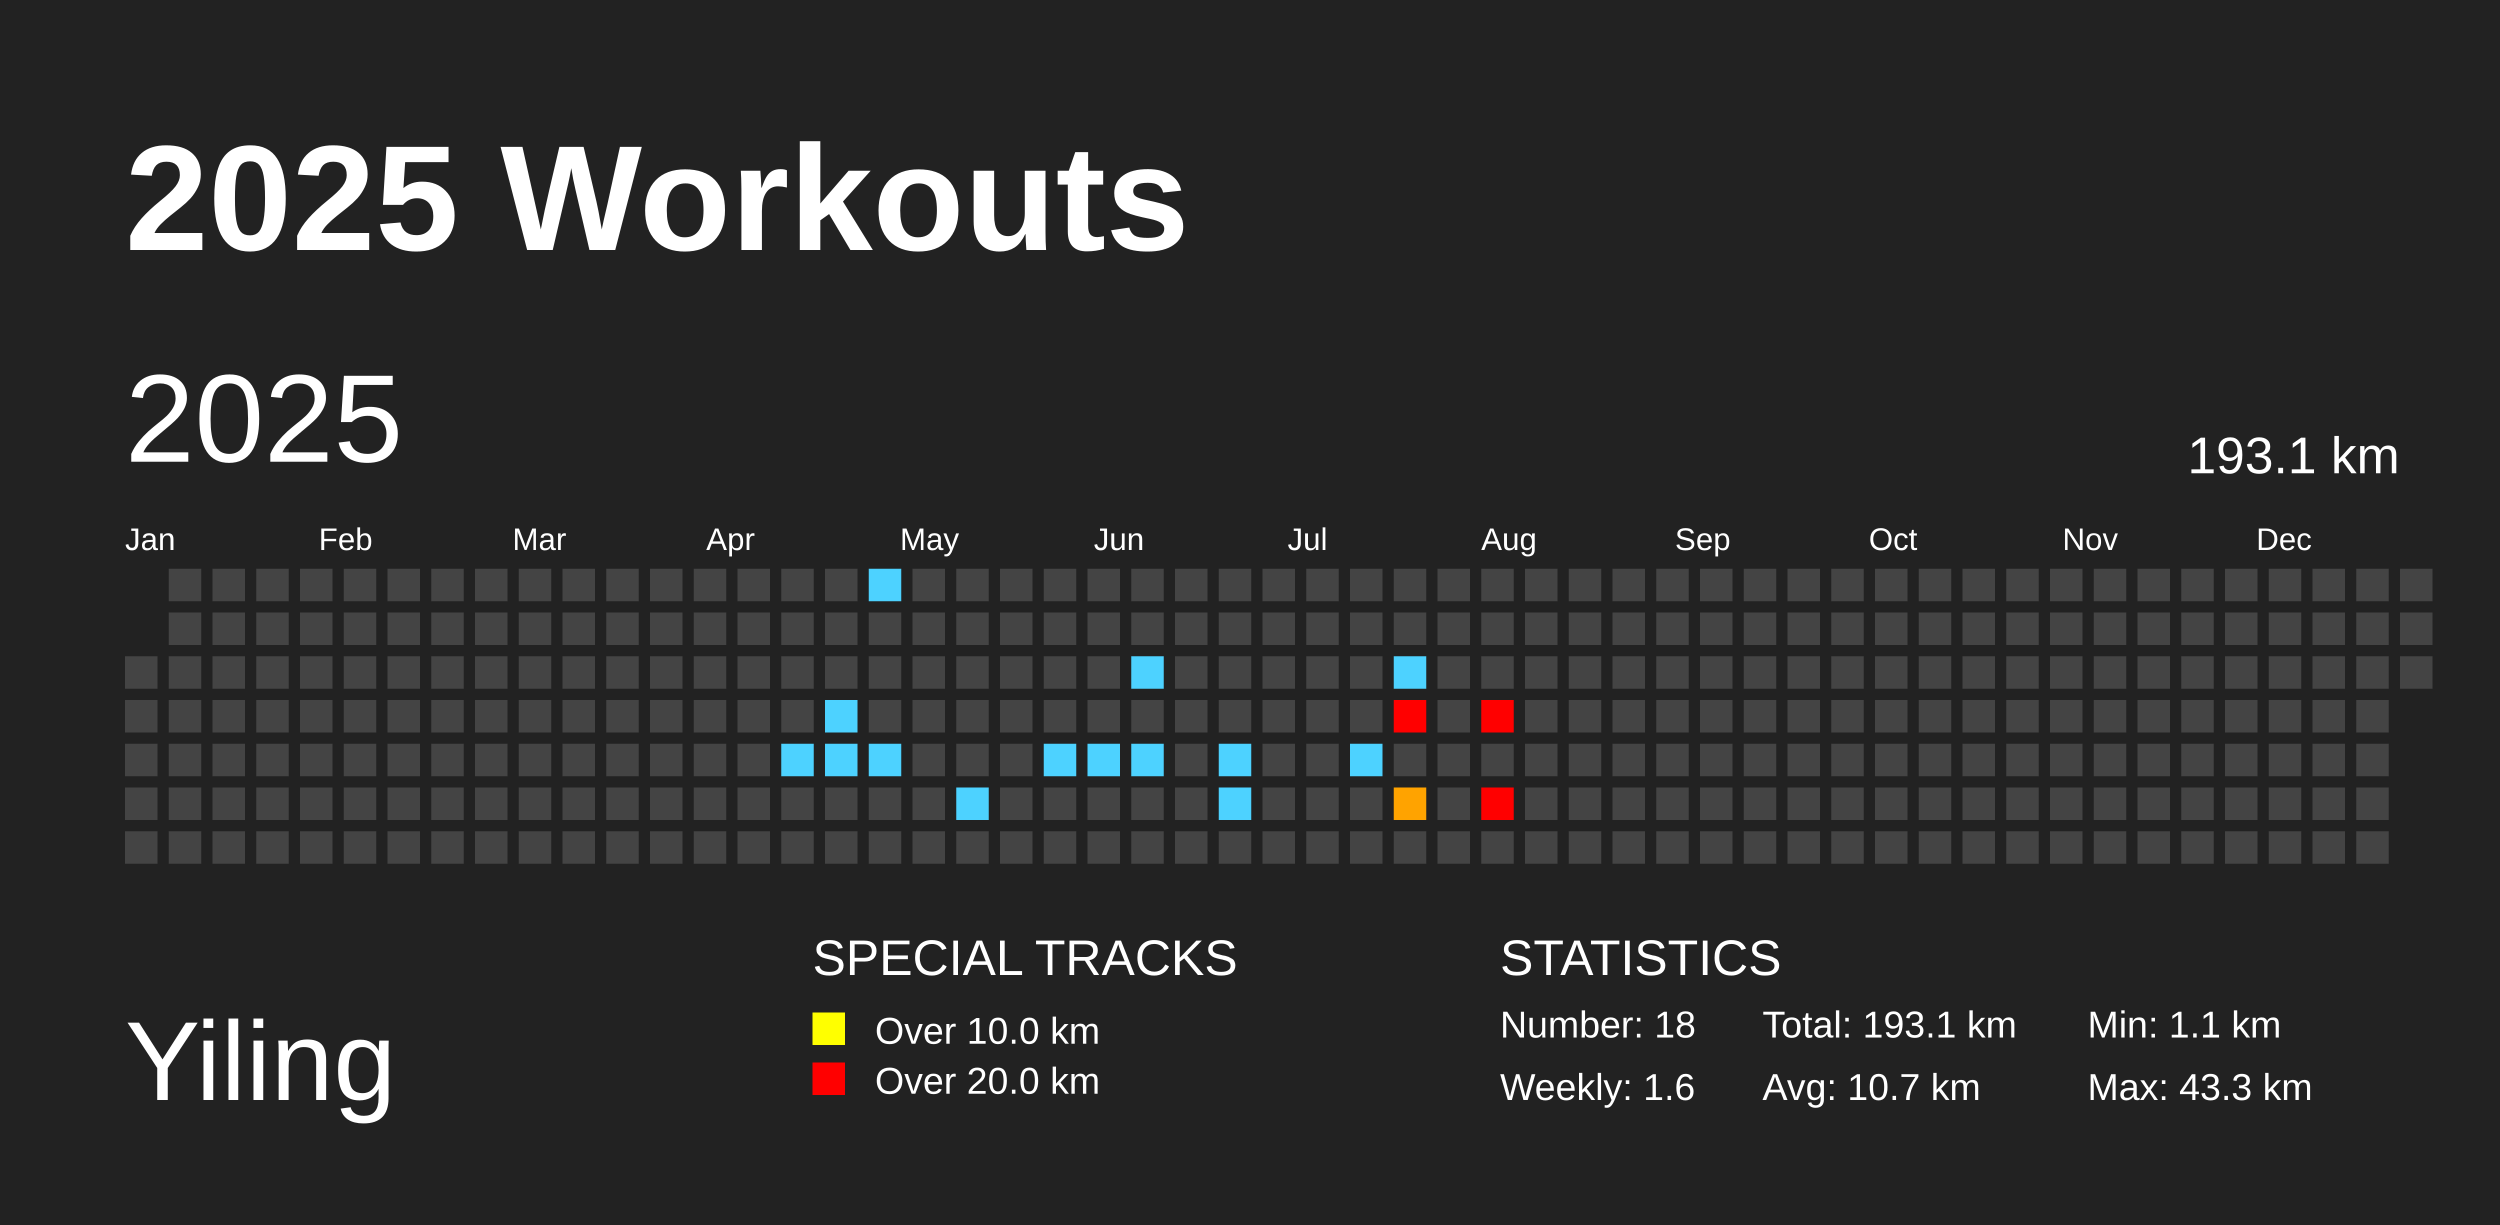
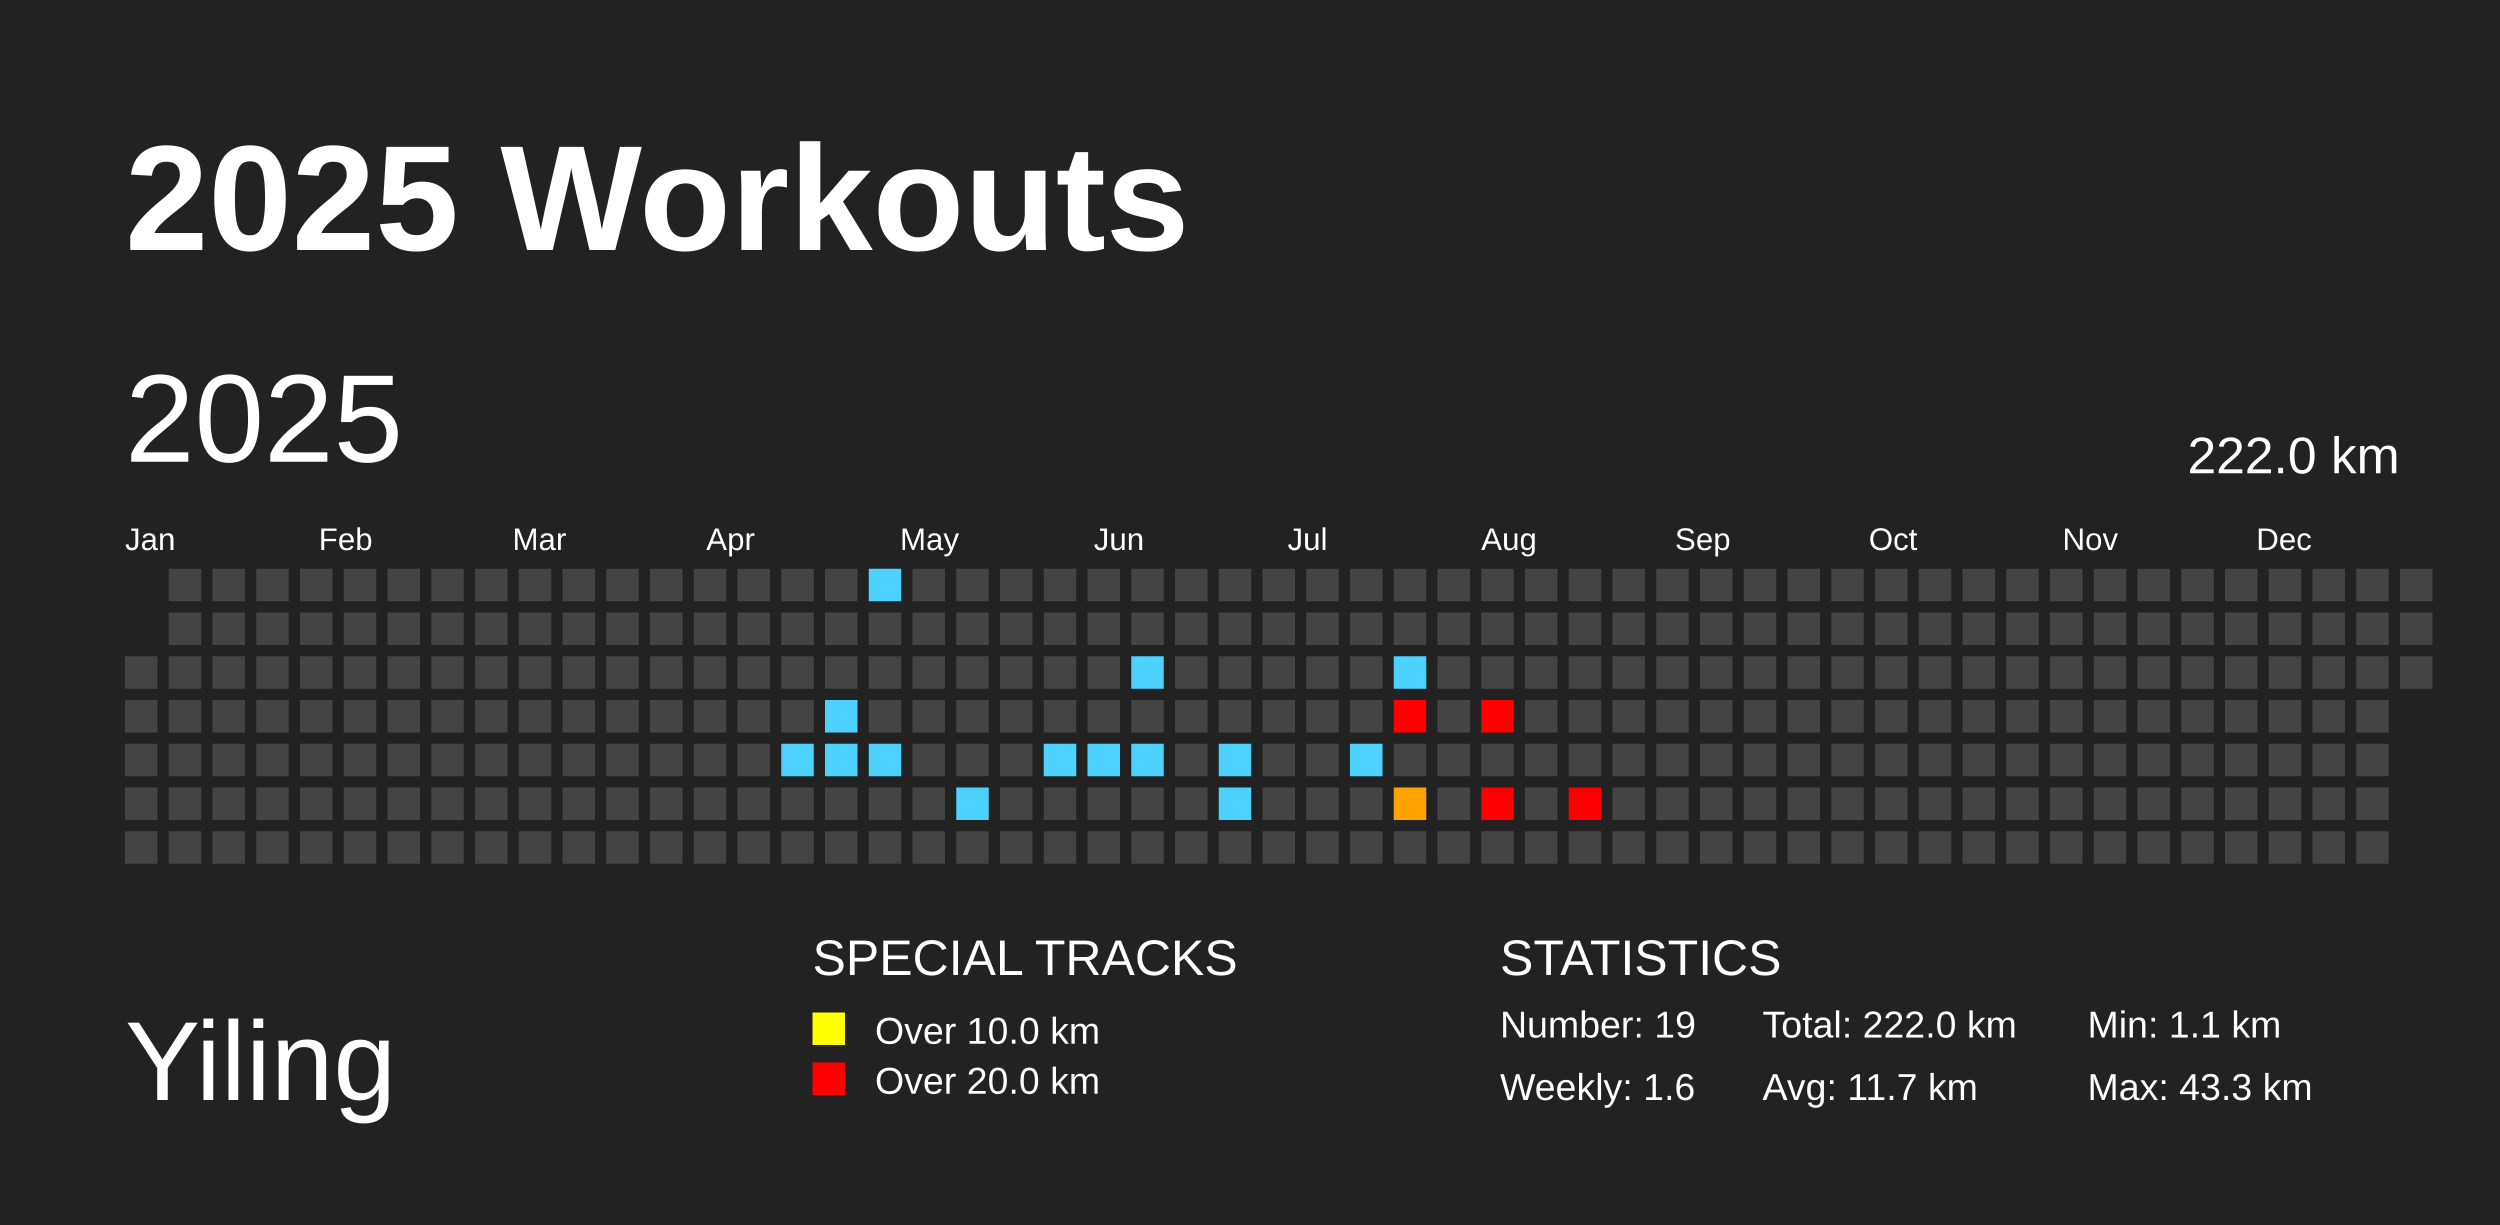
<svg xmlns="http://www.w3.org/2000/svg" baseProfile="full" height="98mm" version="1.1" viewBox="0,0,200,98" width="200mm">
  <defs />
  <rect fill="#222222" height="98" width="200" x="0" y="0" />
  <text fill="#FFFFFF" style="font-size:12px; font-family:Arial; font-weight:bold;" x="10" y="20">2025 Workouts</text>
  <text fill="#FFFFFF" style="font-size:9px; font-family:Arial" x="10" y="88">Yiling</text>
  <text fill="#FFFFFF" style="font-size:4px; font-family:Arial" x="65" y="78">SPECIAL TRACKS</text>
  <rect fill="yellow" height="2.6" width="2.6" x="65" y="81" />
  <text fill="#FFFFFF" style="font-size:3px; font-family:Arial" x="70" y="83.5">Over 10.0 km</text>
  <rect fill="red" height="2.6" width="2.6" x="65" y="85" />
  <text fill="#FFFFFF" style="font-size:3px; font-family:Arial" x="70" y="87.5">Over 20.0 km</text>
  <text fill="#FFFFFF" style="font-size:4px; font-family:Arial" x="120" y="78">STATISTICS</text>
-   <text fill="#FFFFFF" style="font-size:3px; font-family:Arial" x="120" y="83">Number: 18</text>
+   <text fill="#FFFFFF" style="font-size:3px; font-family:Arial" x="120" y="83">Number: 19</text>
  <text fill="#FFFFFF" style="font-size:3px; font-family:Arial" x="120" y="88">Weekly: 1.6</text>
-   <text fill="#FFFFFF" style="font-size:3px; font-family:Arial" x="141" y="83">Total: 193.1 km</text>
-   <text fill="#FFFFFF" style="font-size:3px; font-family:Arial" x="141" y="88">Avg: 10.7 km</text>
+   <text fill="#FFFFFF" style="font-size:3px; font-family:Arial" x="141" y="83">Total: 222.0 km</text>
+   <text fill="#FFFFFF" style="font-size:3px; font-family:Arial" x="141" y="88">Avg: 11.7 km</text>
  <text fill="#FFFFFF" style="font-size:3px; font-family:Arial" x="167" y="83">Min: 1.1 km</text>
  <text fill="#FFFFFF" style="font-size:3px; font-family:Arial" x="167" y="88">Max: 43.3 km</text>
  <text dominant-baseline="hanging" fill="#FFFFFF" style="font-size:10.0px; font-family:Arial;" x="10" y="30">2025</text>
-   <text dominant-baseline="hanging" fill="#FFFFFF" style="font-size:4.125px; font-family:Arial;" x="175" y="35">193.1 km</text>
+   <text dominant-baseline="hanging" fill="#FFFFFF" style="font-size:4.125px; font-family:Arial;" x="175" y="35">222.0 km</text>
  <text fill="#FFFFFF" style="font-size:2.5px; font-family:Arial" x="10.0" y="44">Jan</text>
  <text fill="#FFFFFF" style="font-size:2.5px; font-family:Arial" x="25.5" y="44">Feb</text>
  <text fill="#FFFFFF" style="font-size:2.5px; font-family:Arial" x="41.0" y="44">Mar</text>
  <text fill="#FFFFFF" style="font-size:2.5px; font-family:Arial" x="56.5" y="44">Apr</text>
  <text fill="#FFFFFF" style="font-size:2.5px; font-family:Arial" x="72.0" y="44">May</text>
  <text fill="#FFFFFF" style="font-size:2.5px; font-family:Arial" x="87.5" y="44">Jun</text>
  <text fill="#FFFFFF" style="font-size:2.5px; font-family:Arial" x="103.0" y="44">Jul</text>
  <text fill="#FFFFFF" style="font-size:2.5px; font-family:Arial" x="118.5" y="44">Aug</text>
  <text fill="#FFFFFF" style="font-size:2.5px; font-family:Arial" x="134.0" y="44">Sep</text>
  <text fill="#FFFFFF" style="font-size:2.5px; font-family:Arial" x="149.5" y="44">Oct</text>
  <text fill="#FFFFFF" style="font-size:2.5px; font-family:Arial" x="165.0" y="44">Nov</text>
  <text fill="#FFFFFF" style="font-size:2.5px; font-family:Arial" x="180.5" y="44">Dec</text>
  <rect fill="#444444" height="2.6" width="2.6" x="10.0" y="52.5" />
  <rect fill="#444444" height="2.6" width="2.6" x="10.0" y="56.0" />
  <rect fill="#444444" height="2.6" width="2.6" x="10.0" y="59.5" />
  <rect fill="#444444" height="2.6" width="2.6" x="10.0" y="63.0" />
  <rect fill="#444444" height="2.6" width="2.6" x="10.0" y="66.5" />
  <rect fill="#444444" height="2.6" width="2.6" x="13.5" y="45.5" />
  <rect fill="#444444" height="2.6" width="2.6" x="13.5" y="49.0" />
  <rect fill="#444444" height="2.6" width="2.6" x="13.5" y="52.5" />
  <rect fill="#444444" height="2.6" width="2.6" x="13.5" y="56.0" />
  <rect fill="#444444" height="2.6" width="2.6" x="13.5" y="59.5" />
  <rect fill="#444444" height="2.6" width="2.6" x="13.5" y="63.0" />
  <rect fill="#444444" height="2.6" width="2.6" x="13.5" y="66.5" />
  <rect fill="#444444" height="2.6" width="2.6" x="17.0" y="45.5" />
  <rect fill="#444444" height="2.6" width="2.6" x="17.0" y="49.0" />
  <rect fill="#444444" height="2.6" width="2.6" x="17.0" y="52.5" />
  <rect fill="#444444" height="2.6" width="2.6" x="17.0" y="56.0" />
  <rect fill="#444444" height="2.6" width="2.6" x="17.0" y="59.5" />
  <rect fill="#444444" height="2.6" width="2.6" x="17.0" y="63.0" />
  <rect fill="#444444" height="2.6" width="2.6" x="17.0" y="66.5" />
  <rect fill="#444444" height="2.6" width="2.6" x="20.5" y="45.5" />
  <rect fill="#444444" height="2.6" width="2.6" x="20.5" y="49.0" />
  <rect fill="#444444" height="2.6" width="2.6" x="20.5" y="52.5" />
  <rect fill="#444444" height="2.6" width="2.6" x="20.5" y="56.0" />
  <rect fill="#444444" height="2.6" width="2.6" x="20.5" y="59.5" />
  <rect fill="#444444" height="2.6" width="2.6" x="20.5" y="63.0" />
  <rect fill="#444444" height="2.6" width="2.6" x="20.5" y="66.5" />
  <rect fill="#444444" height="2.6" width="2.6" x="24.0" y="45.5" />
  <rect fill="#444444" height="2.6" width="2.6" x="24.0" y="49.0" />
  <rect fill="#444444" height="2.6" width="2.6" x="24.0" y="52.5" />
  <rect fill="#444444" height="2.6" width="2.6" x="24.0" y="56.0" />
  <rect fill="#444444" height="2.6" width="2.6" x="24.0" y="59.5" />
  <rect fill="#444444" height="2.6" width="2.6" x="24.0" y="63.0" />
  <rect fill="#444444" height="2.6" width="2.6" x="24.0" y="66.5" />
  <rect fill="#444444" height="2.6" width="2.6" x="27.5" y="45.5" />
  <rect fill="#444444" height="2.6" width="2.6" x="27.5" y="49.0" />
  <rect fill="#444444" height="2.6" width="2.6" x="27.5" y="52.5" />
  <rect fill="#444444" height="2.6" width="2.6" x="27.5" y="56.0" />
  <rect fill="#444444" height="2.6" width="2.6" x="27.5" y="59.5" />
  <rect fill="#444444" height="2.6" width="2.6" x="27.5" y="63.0" />
  <rect fill="#444444" height="2.6" width="2.6" x="27.5" y="66.5" />
  <rect fill="#444444" height="2.6" width="2.6" x="31.0" y="45.5" />
  <rect fill="#444444" height="2.6" width="2.6" x="31.0" y="49.0" />
  <rect fill="#444444" height="2.6" width="2.6" x="31.0" y="52.5" />
  <rect fill="#444444" height="2.6" width="2.6" x="31.0" y="56.0" />
  <rect fill="#444444" height="2.6" width="2.6" x="31.0" y="59.5" />
  <rect fill="#444444" height="2.6" width="2.6" x="31.0" y="63.0" />
  <rect fill="#444444" height="2.6" width="2.6" x="31.0" y="66.5" />
  <rect fill="#444444" height="2.6" width="2.6" x="34.5" y="45.5" />
  <rect fill="#444444" height="2.6" width="2.6" x="34.5" y="49.0" />
  <rect fill="#444444" height="2.6" width="2.6" x="34.5" y="52.5" />
  <rect fill="#444444" height="2.6" width="2.6" x="34.5" y="56.0" />
  <rect fill="#444444" height="2.6" width="2.6" x="34.5" y="59.5" />
  <rect fill="#444444" height="2.6" width="2.6" x="34.5" y="63.0" />
  <rect fill="#444444" height="2.6" width="2.6" x="34.5" y="66.5" />
  <rect fill="#444444" height="2.6" width="2.6" x="38.0" y="45.5" />
  <rect fill="#444444" height="2.6" width="2.6" x="38.0" y="49.0" />
  <rect fill="#444444" height="2.6" width="2.6" x="38.0" y="52.5" />
  <rect fill="#444444" height="2.6" width="2.6" x="38.0" y="56.0" />
  <rect fill="#444444" height="2.6" width="2.6" x="38.0" y="59.5" />
  <rect fill="#444444" height="2.6" width="2.6" x="38.0" y="63.0" />
  <rect fill="#444444" height="2.6" width="2.6" x="38.0" y="66.5" />
  <rect fill="#444444" height="2.6" width="2.6" x="41.5" y="45.5" />
  <rect fill="#444444" height="2.6" width="2.6" x="41.5" y="49.0" />
  <rect fill="#444444" height="2.6" width="2.6" x="41.5" y="52.5" />
  <rect fill="#444444" height="2.6" width="2.6" x="41.5" y="56.0" />
  <rect fill="#444444" height="2.6" width="2.6" x="41.5" y="59.5" />
  <rect fill="#444444" height="2.6" width="2.6" x="41.5" y="63.0" />
  <rect fill="#444444" height="2.6" width="2.6" x="41.5" y="66.5" />
  <rect fill="#444444" height="2.6" width="2.6" x="45.0" y="45.5" />
  <rect fill="#444444" height="2.6" width="2.6" x="45.0" y="49.0" />
  <rect fill="#444444" height="2.6" width="2.6" x="45.0" y="52.5" />
  <rect fill="#444444" height="2.6" width="2.6" x="45.0" y="56.0" />
  <rect fill="#444444" height="2.6" width="2.6" x="45.0" y="59.5" />
  <rect fill="#444444" height="2.6" width="2.6" x="45.0" y="63.0" />
  <rect fill="#444444" height="2.6" width="2.6" x="45.0" y="66.5" />
  <rect fill="#444444" height="2.6" width="2.6" x="48.5" y="45.5" />
  <rect fill="#444444" height="2.6" width="2.6" x="48.5" y="49.0" />
  <rect fill="#444444" height="2.6" width="2.6" x="48.5" y="52.5" />
  <rect fill="#444444" height="2.6" width="2.6" x="48.5" y="56.0" />
  <rect fill="#444444" height="2.6" width="2.6" x="48.5" y="59.5" />
  <rect fill="#444444" height="2.6" width="2.6" x="48.5" y="63.0" />
  <rect fill="#444444" height="2.6" width="2.6" x="48.5" y="66.5" />
  <rect fill="#444444" height="2.6" width="2.6" x="52.0" y="45.5" />
  <rect fill="#444444" height="2.6" width="2.6" x="52.0" y="49.0" />
  <rect fill="#444444" height="2.6" width="2.6" x="52.0" y="52.5" />
  <rect fill="#444444" height="2.6" width="2.6" x="52.0" y="56.0" />
  <rect fill="#444444" height="2.6" width="2.6" x="52.0" y="59.5" />
  <rect fill="#444444" height="2.6" width="2.6" x="52.0" y="63.0" />
  <rect fill="#444444" height="2.6" width="2.6" x="52.0" y="66.5" />
  <rect fill="#444444" height="2.6" width="2.6" x="55.5" y="45.5" />
  <rect fill="#444444" height="2.6" width="2.6" x="55.5" y="49.0" />
  <rect fill="#444444" height="2.6" width="2.6" x="55.5" y="52.5" />
  <rect fill="#444444" height="2.6" width="2.6" x="55.5" y="56.0" />
  <rect fill="#444444" height="2.6" width="2.6" x="55.5" y="59.5" />
  <rect fill="#444444" height="2.6" width="2.6" x="55.5" y="63.0" />
  <rect fill="#444444" height="2.6" width="2.6" x="55.5" y="66.5" />
  <rect fill="#444444" height="2.6" width="2.6" x="59.0" y="45.5" />
  <rect fill="#444444" height="2.6" width="2.6" x="59.0" y="49.0" />
  <rect fill="#444444" height="2.6" width="2.6" x="59.0" y="52.5" />
  <rect fill="#444444" height="2.6" width="2.6" x="59.0" y="56.0" />
  <rect fill="#444444" height="2.6" width="2.6" x="59.0" y="59.5" />
  <rect fill="#444444" height="2.6" width="2.6" x="59.0" y="63.0" />
  <rect fill="#444444" height="2.6" width="2.6" x="59.0" y="66.5" />
  <rect fill="#444444" height="2.6" width="2.6" x="62.5" y="45.5" />
  <rect fill="#444444" height="2.6" width="2.6" x="62.5" y="49.0" />
  <rect fill="#444444" height="2.6" width="2.6" x="62.5" y="52.5" />
  <rect fill="#444444" height="2.6" width="2.6" x="62.5" y="56.0" />
  <rect fill="#4dd2ff" height="2.6" width="2.6" x="62.5" y="59.5" />
  <rect fill="#444444" height="2.6" width="2.6" x="62.5" y="63.0" />
  <rect fill="#444444" height="2.6" width="2.6" x="62.5" y="66.5" />
  <rect fill="#444444" height="2.6" width="2.6" x="66.0" y="45.5" />
  <rect fill="#444444" height="2.6" width="2.6" x="66.0" y="49.0" />
  <rect fill="#444444" height="2.6" width="2.6" x="66.0" y="52.5" />
  <rect fill="#4dd2ff" height="2.6" width="2.6" x="66.0" y="56.0" />
  <rect fill="#4dd2ff" height="2.6" width="2.6" x="66.0" y="59.5" />
  <rect fill="#444444" height="2.6" width="2.6" x="66.0" y="63.0" />
  <rect fill="#444444" height="2.6" width="2.6" x="66.0" y="66.5" />
  <rect fill="#4dd2ff" height="2.6" width="2.6" x="69.5" y="45.5" />
  <rect fill="#444444" height="2.6" width="2.6" x="69.5" y="49.0" />
  <rect fill="#444444" height="2.6" width="2.6" x="69.5" y="52.5" />
  <rect fill="#444444" height="2.6" width="2.6" x="69.5" y="56.0" />
  <rect fill="#4dd2ff" height="2.6" width="2.6" x="69.5" y="59.5" />
  <rect fill="#444444" height="2.6" width="2.6" x="69.5" y="63.0" />
  <rect fill="#444444" height="2.6" width="2.6" x="69.5" y="66.5" />
  <rect fill="#444444" height="2.6" width="2.6" x="73.0" y="45.5" />
  <rect fill="#444444" height="2.6" width="2.6" x="73.0" y="49.0" />
  <rect fill="#444444" height="2.6" width="2.6" x="73.0" y="52.5" />
  <rect fill="#444444" height="2.6" width="2.6" x="73.0" y="56.0" />
  <rect fill="#444444" height="2.6" width="2.6" x="73.0" y="59.5" />
  <rect fill="#444444" height="2.6" width="2.6" x="73.0" y="63.0" />
  <rect fill="#444444" height="2.6" width="2.6" x="73.0" y="66.5" />
  <rect fill="#444444" height="2.6" width="2.6" x="76.5" y="45.5" />
  <rect fill="#444444" height="2.6" width="2.6" x="76.5" y="49.0" />
  <rect fill="#444444" height="2.6" width="2.6" x="76.5" y="52.5" />
  <rect fill="#444444" height="2.6" width="2.6" x="76.5" y="56.0" />
  <rect fill="#444444" height="2.6" width="2.6" x="76.5" y="59.5" />
  <rect fill="#4dd2ff" height="2.6" width="2.6" x="76.5" y="63.0" />
  <rect fill="#444444" height="2.6" width="2.6" x="76.5" y="66.5" />
  <rect fill="#444444" height="2.6" width="2.6" x="80.0" y="45.5" />
  <rect fill="#444444" height="2.6" width="2.6" x="80.0" y="49.0" />
  <rect fill="#444444" height="2.6" width="2.6" x="80.0" y="52.5" />
  <rect fill="#444444" height="2.6" width="2.6" x="80.0" y="56.0" />
  <rect fill="#444444" height="2.6" width="2.6" x="80.0" y="59.5" />
  <rect fill="#444444" height="2.6" width="2.6" x="80.0" y="63.0" />
  <rect fill="#444444" height="2.6" width="2.6" x="80.0" y="66.5" />
  <rect fill="#444444" height="2.6" width="2.6" x="83.5" y="45.5" />
  <rect fill="#444444" height="2.6" width="2.6" x="83.5" y="49.0" />
  <rect fill="#444444" height="2.6" width="2.6" x="83.5" y="52.5" />
  <rect fill="#444444" height="2.6" width="2.6" x="83.5" y="56.0" />
  <rect fill="#4dd2ff" height="2.6" width="2.6" x="83.5" y="59.5" />
  <rect fill="#444444" height="2.6" width="2.6" x="83.5" y="63.0" />
  <rect fill="#444444" height="2.6" width="2.6" x="83.5" y="66.5" />
  <rect fill="#444444" height="2.6" width="2.6" x="87.0" y="45.5" />
  <rect fill="#444444" height="2.6" width="2.6" x="87.0" y="49.0" />
  <rect fill="#444444" height="2.6" width="2.6" x="87.0" y="52.5" />
  <rect fill="#444444" height="2.6" width="2.6" x="87.0" y="56.0" />
  <rect fill="#4dd2ff" height="2.6" width="2.6" x="87.0" y="59.5" />
  <rect fill="#444444" height="2.6" width="2.6" x="87.0" y="63.0" />
  <rect fill="#444444" height="2.6" width="2.6" x="87.0" y="66.5" />
  <rect fill="#444444" height="2.6" width="2.6" x="90.5" y="45.5" />
  <rect fill="#444444" height="2.6" width="2.6" x="90.5" y="49.0" />
  <rect fill="#4dd2ff" height="2.6" width="2.6" x="90.5" y="52.5" />
  <rect fill="#444444" height="2.6" width="2.6" x="90.5" y="56.0" />
  <rect fill="#4dd2ff" height="2.6" width="2.6" x="90.5" y="59.5" />
  <rect fill="#444444" height="2.6" width="2.6" x="90.5" y="63.0" />
  <rect fill="#444444" height="2.6" width="2.6" x="90.5" y="66.5" />
  <rect fill="#444444" height="2.6" width="2.6" x="94.0" y="45.5" />
  <rect fill="#444444" height="2.6" width="2.6" x="94.0" y="49.0" />
  <rect fill="#444444" height="2.6" width="2.6" x="94.0" y="52.5" />
  <rect fill="#444444" height="2.6" width="2.6" x="94.0" y="56.0" />
  <rect fill="#444444" height="2.6" width="2.6" x="94.0" y="59.5" />
  <rect fill="#444444" height="2.6" width="2.6" x="94.0" y="63.0" />
  <rect fill="#444444" height="2.6" width="2.6" x="94.0" y="66.5" />
  <rect fill="#444444" height="2.6" width="2.6" x="97.5" y="45.5" />
  <rect fill="#444444" height="2.6" width="2.6" x="97.5" y="49.0" />
  <rect fill="#444444" height="2.6" width="2.6" x="97.5" y="52.5" />
  <rect fill="#444444" height="2.6" width="2.6" x="97.5" y="56.0" />
  <rect fill="#4dd2ff" height="2.6" width="2.6" x="97.5" y="59.5" />
  <rect fill="#4dd2ff" height="2.6" width="2.6" x="97.5" y="63.0" />
  <rect fill="#444444" height="2.6" width="2.6" x="97.5" y="66.5" />
  <rect fill="#444444" height="2.6" width="2.6" x="101.0" y="45.5" />
  <rect fill="#444444" height="2.6" width="2.6" x="101.0" y="49.0" />
  <rect fill="#444444" height="2.6" width="2.6" x="101.0" y="52.5" />
  <rect fill="#444444" height="2.6" width="2.6" x="101.0" y="56.0" />
  <rect fill="#444444" height="2.6" width="2.6" x="101.0" y="59.5" />
  <rect fill="#444444" height="2.6" width="2.6" x="101.0" y="63.0" />
  <rect fill="#444444" height="2.6" width="2.6" x="101.0" y="66.5" />
  <rect fill="#444444" height="2.6" width="2.6" x="104.5" y="45.5" />
  <rect fill="#444444" height="2.6" width="2.6" x="104.5" y="49.0" />
  <rect fill="#444444" height="2.6" width="2.6" x="104.5" y="52.5" />
  <rect fill="#444444" height="2.6" width="2.6" x="104.5" y="56.0" />
  <rect fill="#444444" height="2.6" width="2.6" x="104.5" y="59.5" />
  <rect fill="#444444" height="2.6" width="2.6" x="104.5" y="63.0" />
  <rect fill="#444444" height="2.6" width="2.6" x="104.5" y="66.5" />
  <rect fill="#444444" height="2.6" width="2.6" x="108.0" y="45.5" />
  <rect fill="#444444" height="2.6" width="2.6" x="108.0" y="49.0" />
  <rect fill="#444444" height="2.6" width="2.6" x="108.0" y="52.5" />
  <rect fill="#444444" height="2.6" width="2.6" x="108.0" y="56.0" />
  <rect fill="#4dd2ff" height="2.6" width="2.6" x="108.0" y="59.5" />
  <rect fill="#444444" height="2.6" width="2.6" x="108.0" y="63.0" />
  <rect fill="#444444" height="2.6" width="2.6" x="108.0" y="66.5" />
  <rect fill="#444444" height="2.6" width="2.6" x="111.5" y="45.5" />
  <rect fill="#444444" height="2.6" width="2.6" x="111.5" y="49.0" />
  <rect fill="#4dd2ff" height="2.6" width="2.6" x="111.5" y="52.5" />
  <rect fill="red" height="2.6" width="2.6" x="111.5" y="56.0" />
  <rect fill="#444444" height="2.6" width="2.6" x="111.5" y="59.5" />
  <rect fill="#ffa300" height="2.6" width="2.6" x="111.5" y="63.0" />
  <rect fill="#444444" height="2.6" width="2.6" x="111.5" y="66.5" />
  <rect fill="#444444" height="2.6" width="2.6" x="115.0" y="45.5" />
  <rect fill="#444444" height="2.6" width="2.6" x="115.0" y="49.0" />
  <rect fill="#444444" height="2.6" width="2.6" x="115.0" y="52.5" />
  <rect fill="#444444" height="2.6" width="2.6" x="115.0" y="56.0" />
  <rect fill="#444444" height="2.6" width="2.6" x="115.0" y="59.5" />
  <rect fill="#444444" height="2.6" width="2.6" x="115.0" y="63.0" />
  <rect fill="#444444" height="2.6" width="2.6" x="115.0" y="66.5" />
  <rect fill="#444444" height="2.6" width="2.6" x="118.5" y="45.5" />
  <rect fill="#444444" height="2.6" width="2.6" x="118.5" y="49.0" />
  <rect fill="#444444" height="2.6" width="2.6" x="118.5" y="52.5" />
  <rect fill="red" height="2.6" width="2.6" x="118.5" y="56.0" />
  <rect fill="#444444" height="2.6" width="2.6" x="118.5" y="59.5" />
  <rect fill="red" height="2.6" width="2.6" x="118.5" y="63.0" />
  <rect fill="#444444" height="2.6" width="2.6" x="118.5" y="66.5" />
  <rect fill="#444444" height="2.6" width="2.6" x="122.0" y="45.5" />
  <rect fill="#444444" height="2.6" width="2.6" x="122.0" y="49.0" />
  <rect fill="#444444" height="2.6" width="2.6" x="122.0" y="52.5" />
  <rect fill="#444444" height="2.6" width="2.6" x="122.0" y="56.0" />
  <rect fill="#444444" height="2.6" width="2.6" x="122.0" y="59.5" />
  <rect fill="#444444" height="2.6" width="2.6" x="122.0" y="63.0" />
  <rect fill="#444444" height="2.6" width="2.6" x="122.0" y="66.5" />
  <rect fill="#444444" height="2.6" width="2.6" x="125.5" y="45.5" />
  <rect fill="#444444" height="2.6" width="2.6" x="125.5" y="49.0" />
  <rect fill="#444444" height="2.6" width="2.6" x="125.5" y="52.5" />
  <rect fill="#444444" height="2.6" width="2.6" x="125.5" y="56.0" />
  <rect fill="#444444" height="2.6" width="2.6" x="125.5" y="59.5" />
-   <rect fill="#444444" height="2.6" width="2.6" x="125.5" y="63.0" />
+   <rect fill="red" height="2.6" width="2.6" x="125.5" y="63.0" />
  <rect fill="#444444" height="2.6" width="2.6" x="125.5" y="66.5" />
  <rect fill="#444444" height="2.6" width="2.6" x="129.0" y="45.5" />
  <rect fill="#444444" height="2.6" width="2.6" x="129.0" y="49.0" />
  <rect fill="#444444" height="2.6" width="2.6" x="129.0" y="52.5" />
  <rect fill="#444444" height="2.6" width="2.6" x="129.0" y="56.0" />
  <rect fill="#444444" height="2.6" width="2.6" x="129.0" y="59.5" />
  <rect fill="#444444" height="2.6" width="2.6" x="129.0" y="63.0" />
  <rect fill="#444444" height="2.6" width="2.6" x="129.0" y="66.5" />
  <rect fill="#444444" height="2.6" width="2.6" x="132.5" y="45.5" />
  <rect fill="#444444" height="2.6" width="2.6" x="132.5" y="49.0" />
  <rect fill="#444444" height="2.6" width="2.6" x="132.5" y="52.5" />
  <rect fill="#444444" height="2.6" width="2.6" x="132.5" y="56.0" />
  <rect fill="#444444" height="2.6" width="2.6" x="132.5" y="59.5" />
  <rect fill="#444444" height="2.6" width="2.6" x="132.5" y="63.0" />
  <rect fill="#444444" height="2.6" width="2.6" x="132.5" y="66.5" />
  <rect fill="#444444" height="2.6" width="2.6" x="136.0" y="45.5" />
  <rect fill="#444444" height="2.6" width="2.6" x="136.0" y="49.0" />
  <rect fill="#444444" height="2.6" width="2.6" x="136.0" y="52.5" />
  <rect fill="#444444" height="2.6" width="2.6" x="136.0" y="56.0" />
  <rect fill="#444444" height="2.6" width="2.6" x="136.0" y="59.5" />
  <rect fill="#444444" height="2.6" width="2.6" x="136.0" y="63.0" />
  <rect fill="#444444" height="2.6" width="2.6" x="136.0" y="66.5" />
  <rect fill="#444444" height="2.6" width="2.6" x="139.5" y="45.5" />
  <rect fill="#444444" height="2.6" width="2.6" x="139.5" y="49.0" />
  <rect fill="#444444" height="2.6" width="2.6" x="139.5" y="52.5" />
  <rect fill="#444444" height="2.6" width="2.6" x="139.5" y="56.0" />
  <rect fill="#444444" height="2.6" width="2.6" x="139.5" y="59.5" />
  <rect fill="#444444" height="2.6" width="2.6" x="139.5" y="63.0" />
  <rect fill="#444444" height="2.6" width="2.6" x="139.5" y="66.5" />
  <rect fill="#444444" height="2.6" width="2.6" x="143.0" y="45.5" />
  <rect fill="#444444" height="2.6" width="2.6" x="143.0" y="49.0" />
  <rect fill="#444444" height="2.6" width="2.6" x="143.0" y="52.5" />
  <rect fill="#444444" height="2.6" width="2.6" x="143.0" y="56.0" />
  <rect fill="#444444" height="2.6" width="2.6" x="143.0" y="59.5" />
  <rect fill="#444444" height="2.6" width="2.6" x="143.0" y="63.0" />
  <rect fill="#444444" height="2.6" width="2.6" x="143.0" y="66.5" />
  <rect fill="#444444" height="2.6" width="2.6" x="146.5" y="45.5" />
  <rect fill="#444444" height="2.6" width="2.6" x="146.5" y="49.0" />
  <rect fill="#444444" height="2.6" width="2.6" x="146.5" y="52.5" />
  <rect fill="#444444" height="2.6" width="2.6" x="146.5" y="56.0" />
  <rect fill="#444444" height="2.6" width="2.6" x="146.5" y="59.5" />
  <rect fill="#444444" height="2.6" width="2.6" x="146.5" y="63.0" />
  <rect fill="#444444" height="2.6" width="2.6" x="146.5" y="66.5" />
  <rect fill="#444444" height="2.6" width="2.6" x="150.0" y="45.5" />
  <rect fill="#444444" height="2.6" width="2.6" x="150.0" y="49.0" />
  <rect fill="#444444" height="2.6" width="2.6" x="150.0" y="52.5" />
  <rect fill="#444444" height="2.6" width="2.6" x="150.0" y="56.0" />
  <rect fill="#444444" height="2.6" width="2.6" x="150.0" y="59.5" />
  <rect fill="#444444" height="2.6" width="2.6" x="150.0" y="63.0" />
  <rect fill="#444444" height="2.6" width="2.6" x="150.0" y="66.5" />
  <rect fill="#444444" height="2.6" width="2.6" x="153.5" y="45.5" />
  <rect fill="#444444" height="2.6" width="2.6" x="153.5" y="49.0" />
  <rect fill="#444444" height="2.6" width="2.6" x="153.5" y="52.5" />
  <rect fill="#444444" height="2.6" width="2.6" x="153.5" y="56.0" />
  <rect fill="#444444" height="2.6" width="2.6" x="153.5" y="59.5" />
  <rect fill="#444444" height="2.6" width="2.6" x="153.5" y="63.0" />
  <rect fill="#444444" height="2.6" width="2.6" x="153.5" y="66.5" />
  <rect fill="#444444" height="2.6" width="2.6" x="157.0" y="45.5" />
  <rect fill="#444444" height="2.6" width="2.6" x="157.0" y="49.0" />
  <rect fill="#444444" height="2.6" width="2.6" x="157.0" y="52.5" />
  <rect fill="#444444" height="2.6" width="2.6" x="157.0" y="56.0" />
  <rect fill="#444444" height="2.6" width="2.6" x="157.0" y="59.5" />
  <rect fill="#444444" height="2.6" width="2.6" x="157.0" y="63.0" />
  <rect fill="#444444" height="2.6" width="2.6" x="157.0" y="66.5" />
  <rect fill="#444444" height="2.6" width="2.6" x="160.5" y="45.5" />
  <rect fill="#444444" height="2.6" width="2.6" x="160.5" y="49.0" />
  <rect fill="#444444" height="2.6" width="2.6" x="160.5" y="52.5" />
  <rect fill="#444444" height="2.6" width="2.6" x="160.5" y="56.0" />
  <rect fill="#444444" height="2.6" width="2.6" x="160.5" y="59.5" />
  <rect fill="#444444" height="2.6" width="2.6" x="160.5" y="63.0" />
  <rect fill="#444444" height="2.6" width="2.6" x="160.5" y="66.5" />
  <rect fill="#444444" height="2.6" width="2.6" x="164.0" y="45.5" />
  <rect fill="#444444" height="2.6" width="2.6" x="164.0" y="49.0" />
  <rect fill="#444444" height="2.6" width="2.6" x="164.0" y="52.5" />
  <rect fill="#444444" height="2.6" width="2.6" x="164.0" y="56.0" />
  <rect fill="#444444" height="2.6" width="2.6" x="164.0" y="59.5" />
  <rect fill="#444444" height="2.6" width="2.6" x="164.0" y="63.0" />
  <rect fill="#444444" height="2.6" width="2.6" x="164.0" y="66.5" />
  <rect fill="#444444" height="2.6" width="2.6" x="167.5" y="45.5" />
  <rect fill="#444444" height="2.6" width="2.6" x="167.5" y="49.0" />
  <rect fill="#444444" height="2.6" width="2.6" x="167.5" y="52.5" />
  <rect fill="#444444" height="2.6" width="2.6" x="167.5" y="56.0" />
  <rect fill="#444444" height="2.6" width="2.6" x="167.5" y="59.5" />
  <rect fill="#444444" height="2.6" width="2.6" x="167.5" y="63.0" />
  <rect fill="#444444" height="2.6" width="2.6" x="167.5" y="66.5" />
  <rect fill="#444444" height="2.6" width="2.6" x="171.0" y="45.5" />
  <rect fill="#444444" height="2.6" width="2.6" x="171.0" y="49.0" />
  <rect fill="#444444" height="2.6" width="2.6" x="171.0" y="52.5" />
  <rect fill="#444444" height="2.6" width="2.6" x="171.0" y="56.0" />
  <rect fill="#444444" height="2.6" width="2.6" x="171.0" y="59.5" />
  <rect fill="#444444" height="2.6" width="2.6" x="171.0" y="63.0" />
  <rect fill="#444444" height="2.6" width="2.6" x="171.0" y="66.5" />
  <rect fill="#444444" height="2.6" width="2.6" x="174.5" y="45.5" />
  <rect fill="#444444" height="2.6" width="2.6" x="174.5" y="49.0" />
  <rect fill="#444444" height="2.6" width="2.6" x="174.5" y="52.5" />
  <rect fill="#444444" height="2.6" width="2.6" x="174.5" y="56.0" />
  <rect fill="#444444" height="2.6" width="2.6" x="174.5" y="59.5" />
  <rect fill="#444444" height="2.6" width="2.6" x="174.5" y="63.0" />
  <rect fill="#444444" height="2.6" width="2.6" x="174.5" y="66.5" />
  <rect fill="#444444" height="2.6" width="2.6" x="178.0" y="45.5" />
  <rect fill="#444444" height="2.6" width="2.6" x="178.0" y="49.0" />
  <rect fill="#444444" height="2.6" width="2.6" x="178.0" y="52.5" />
  <rect fill="#444444" height="2.6" width="2.6" x="178.0" y="56.0" />
  <rect fill="#444444" height="2.6" width="2.6" x="178.0" y="59.5" />
  <rect fill="#444444" height="2.6" width="2.6" x="178.0" y="63.0" />
  <rect fill="#444444" height="2.6" width="2.6" x="178.0" y="66.5" />
  <rect fill="#444444" height="2.6" width="2.6" x="181.5" y="45.5" />
  <rect fill="#444444" height="2.6" width="2.6" x="181.5" y="49.0" />
  <rect fill="#444444" height="2.6" width="2.6" x="181.5" y="52.5" />
  <rect fill="#444444" height="2.6" width="2.6" x="181.5" y="56.0" />
  <rect fill="#444444" height="2.6" width="2.6" x="181.5" y="59.5" />
  <rect fill="#444444" height="2.6" width="2.6" x="181.5" y="63.0" />
  <rect fill="#444444" height="2.6" width="2.6" x="181.5" y="66.5" />
  <rect fill="#444444" height="2.6" width="2.6" x="185.0" y="45.5" />
  <rect fill="#444444" height="2.6" width="2.6" x="185.0" y="49.0" />
  <rect fill="#444444" height="2.6" width="2.6" x="185.0" y="52.5" />
  <rect fill="#444444" height="2.6" width="2.6" x="185.0" y="56.0" />
  <rect fill="#444444" height="2.6" width="2.6" x="185.0" y="59.5" />
  <rect fill="#444444" height="2.6" width="2.6" x="185.0" y="63.0" />
  <rect fill="#444444" height="2.6" width="2.6" x="185.0" y="66.5" />
  <rect fill="#444444" height="2.6" width="2.6" x="188.5" y="45.5" />
  <rect fill="#444444" height="2.6" width="2.6" x="188.5" y="49.0" />
  <rect fill="#444444" height="2.6" width="2.6" x="188.5" y="52.5" />
  <rect fill="#444444" height="2.6" width="2.6" x="188.5" y="56.0" />
  <rect fill="#444444" height="2.6" width="2.6" x="188.5" y="59.5" />
  <rect fill="#444444" height="2.6" width="2.6" x="188.5" y="63.0" />
  <rect fill="#444444" height="2.6" width="2.6" x="188.5" y="66.5" />
  <rect fill="#444444" height="2.6" width="2.6" x="192.0" y="45.5" />
  <rect fill="#444444" height="2.6" width="2.6" x="192.0" y="49.0" />
  <rect fill="#444444" height="2.6" width="2.6" x="192.0" y="52.5" />
</svg>
